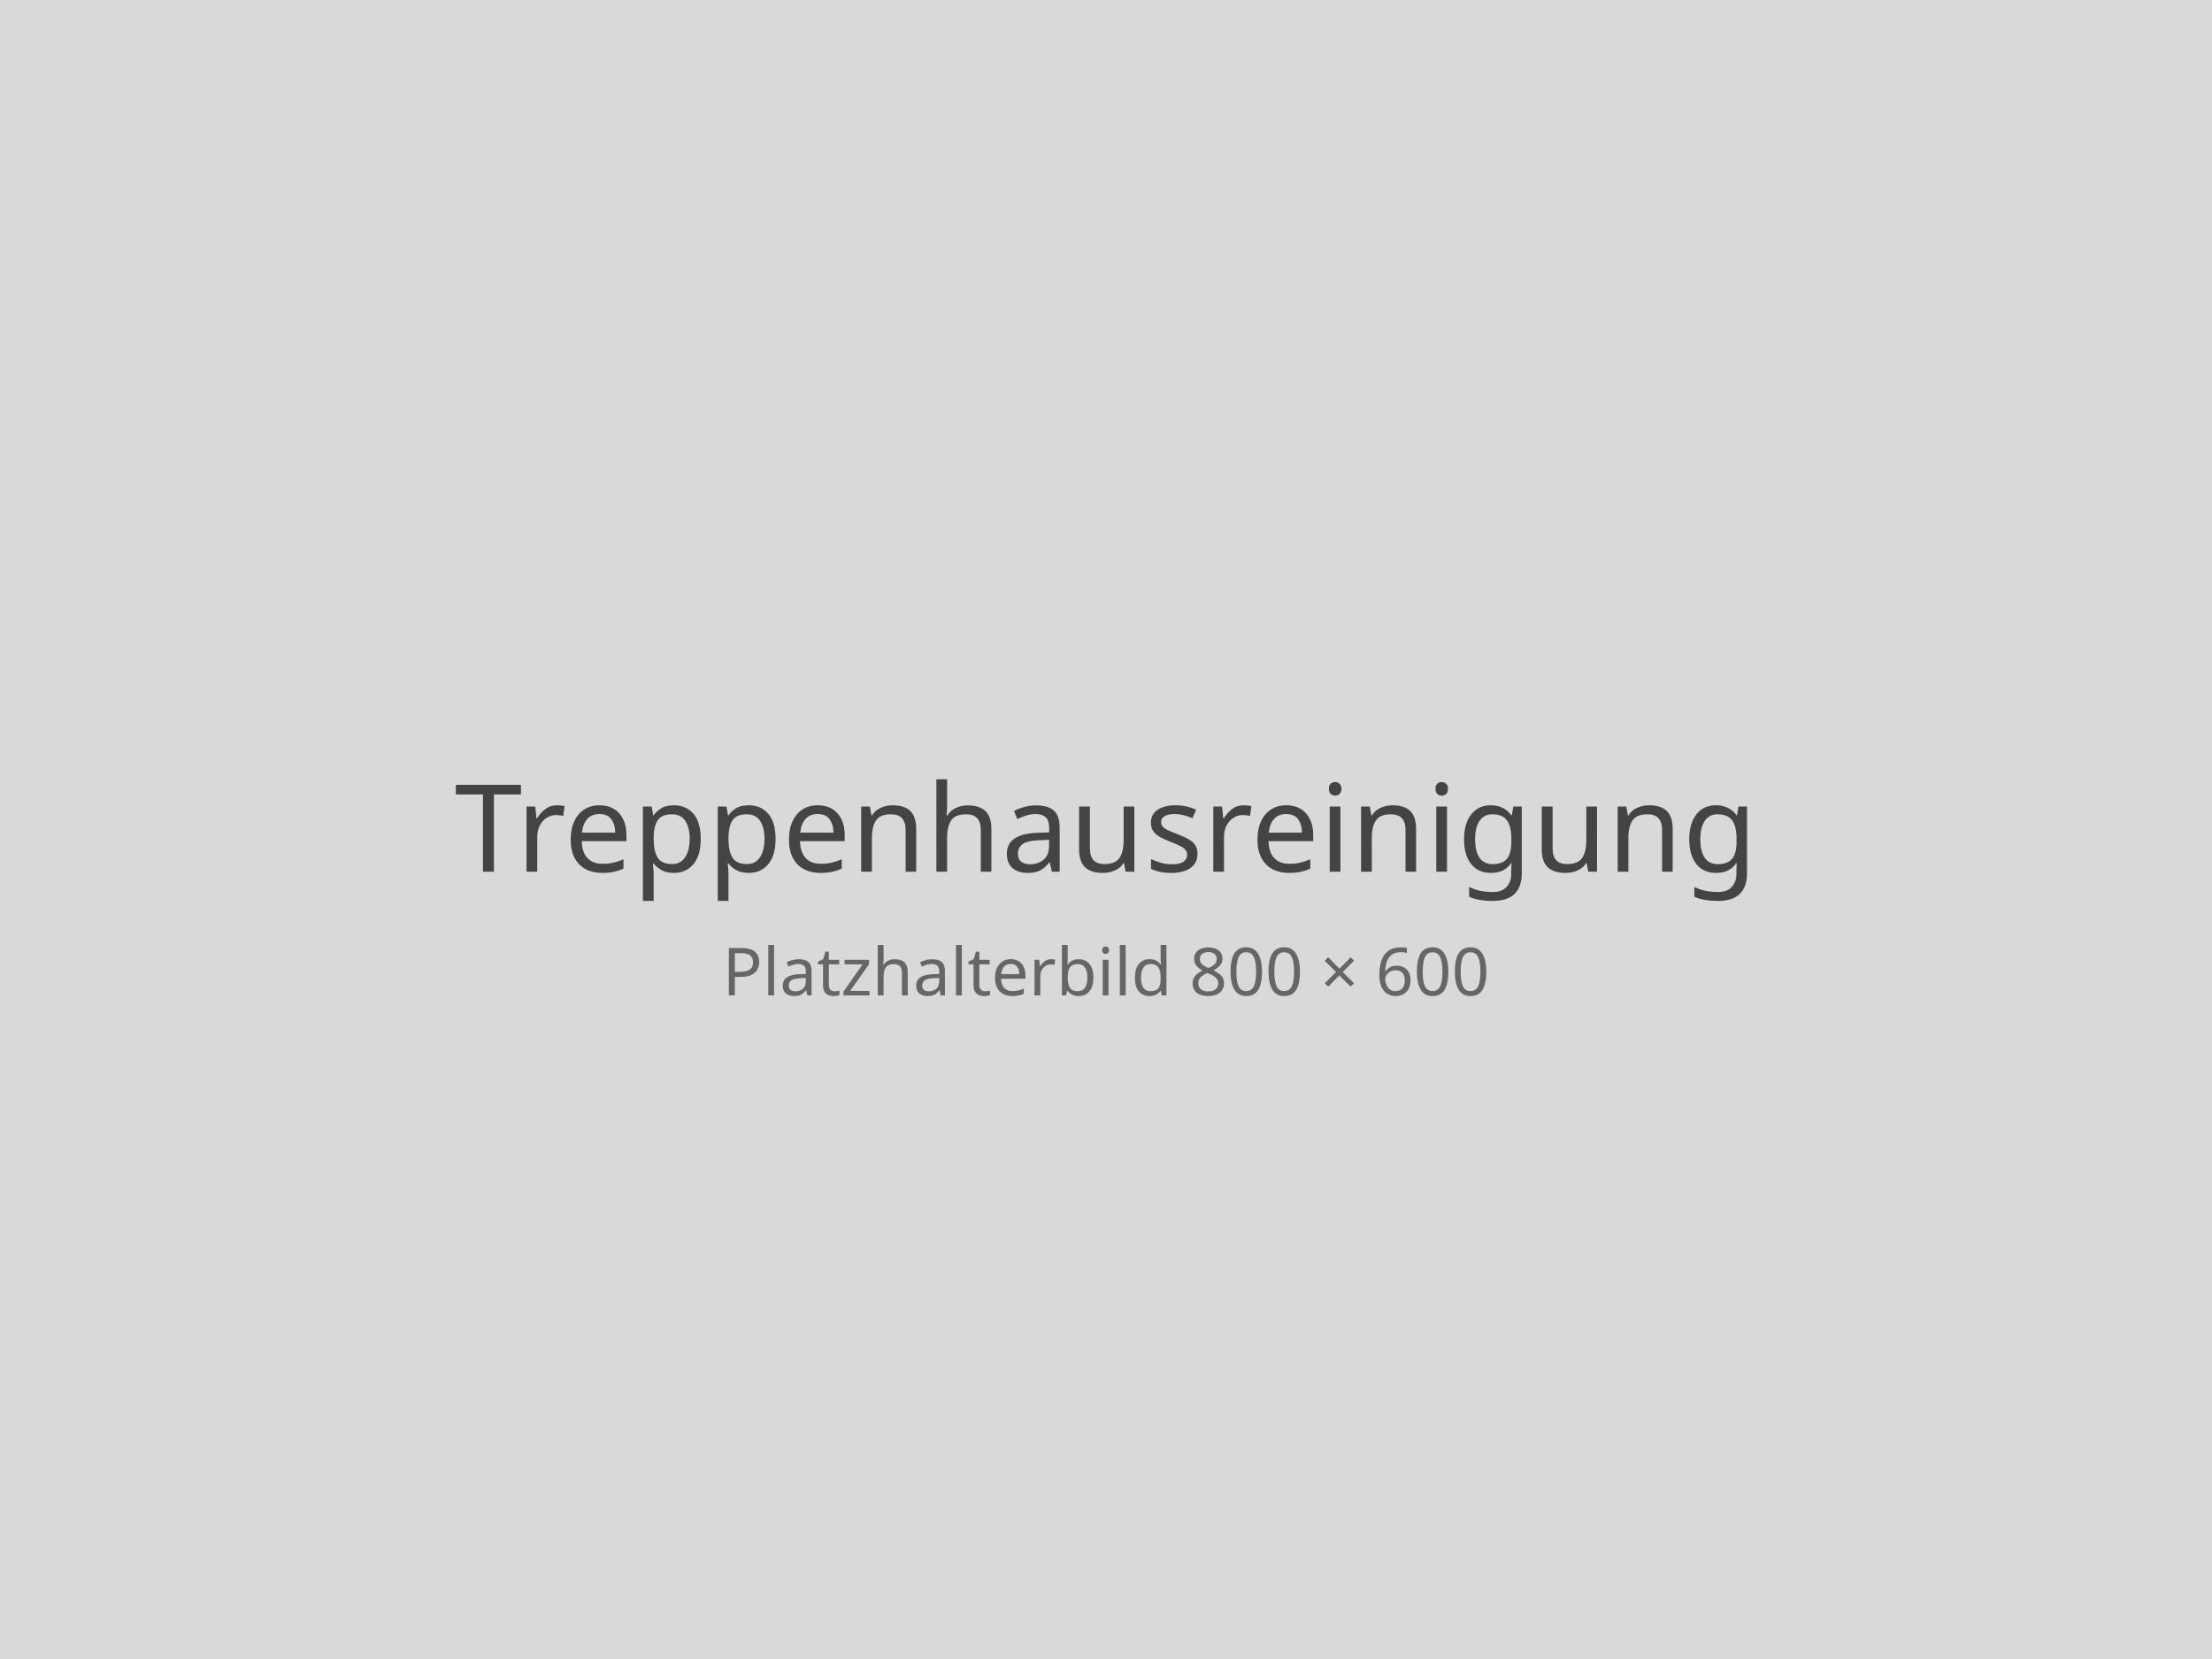
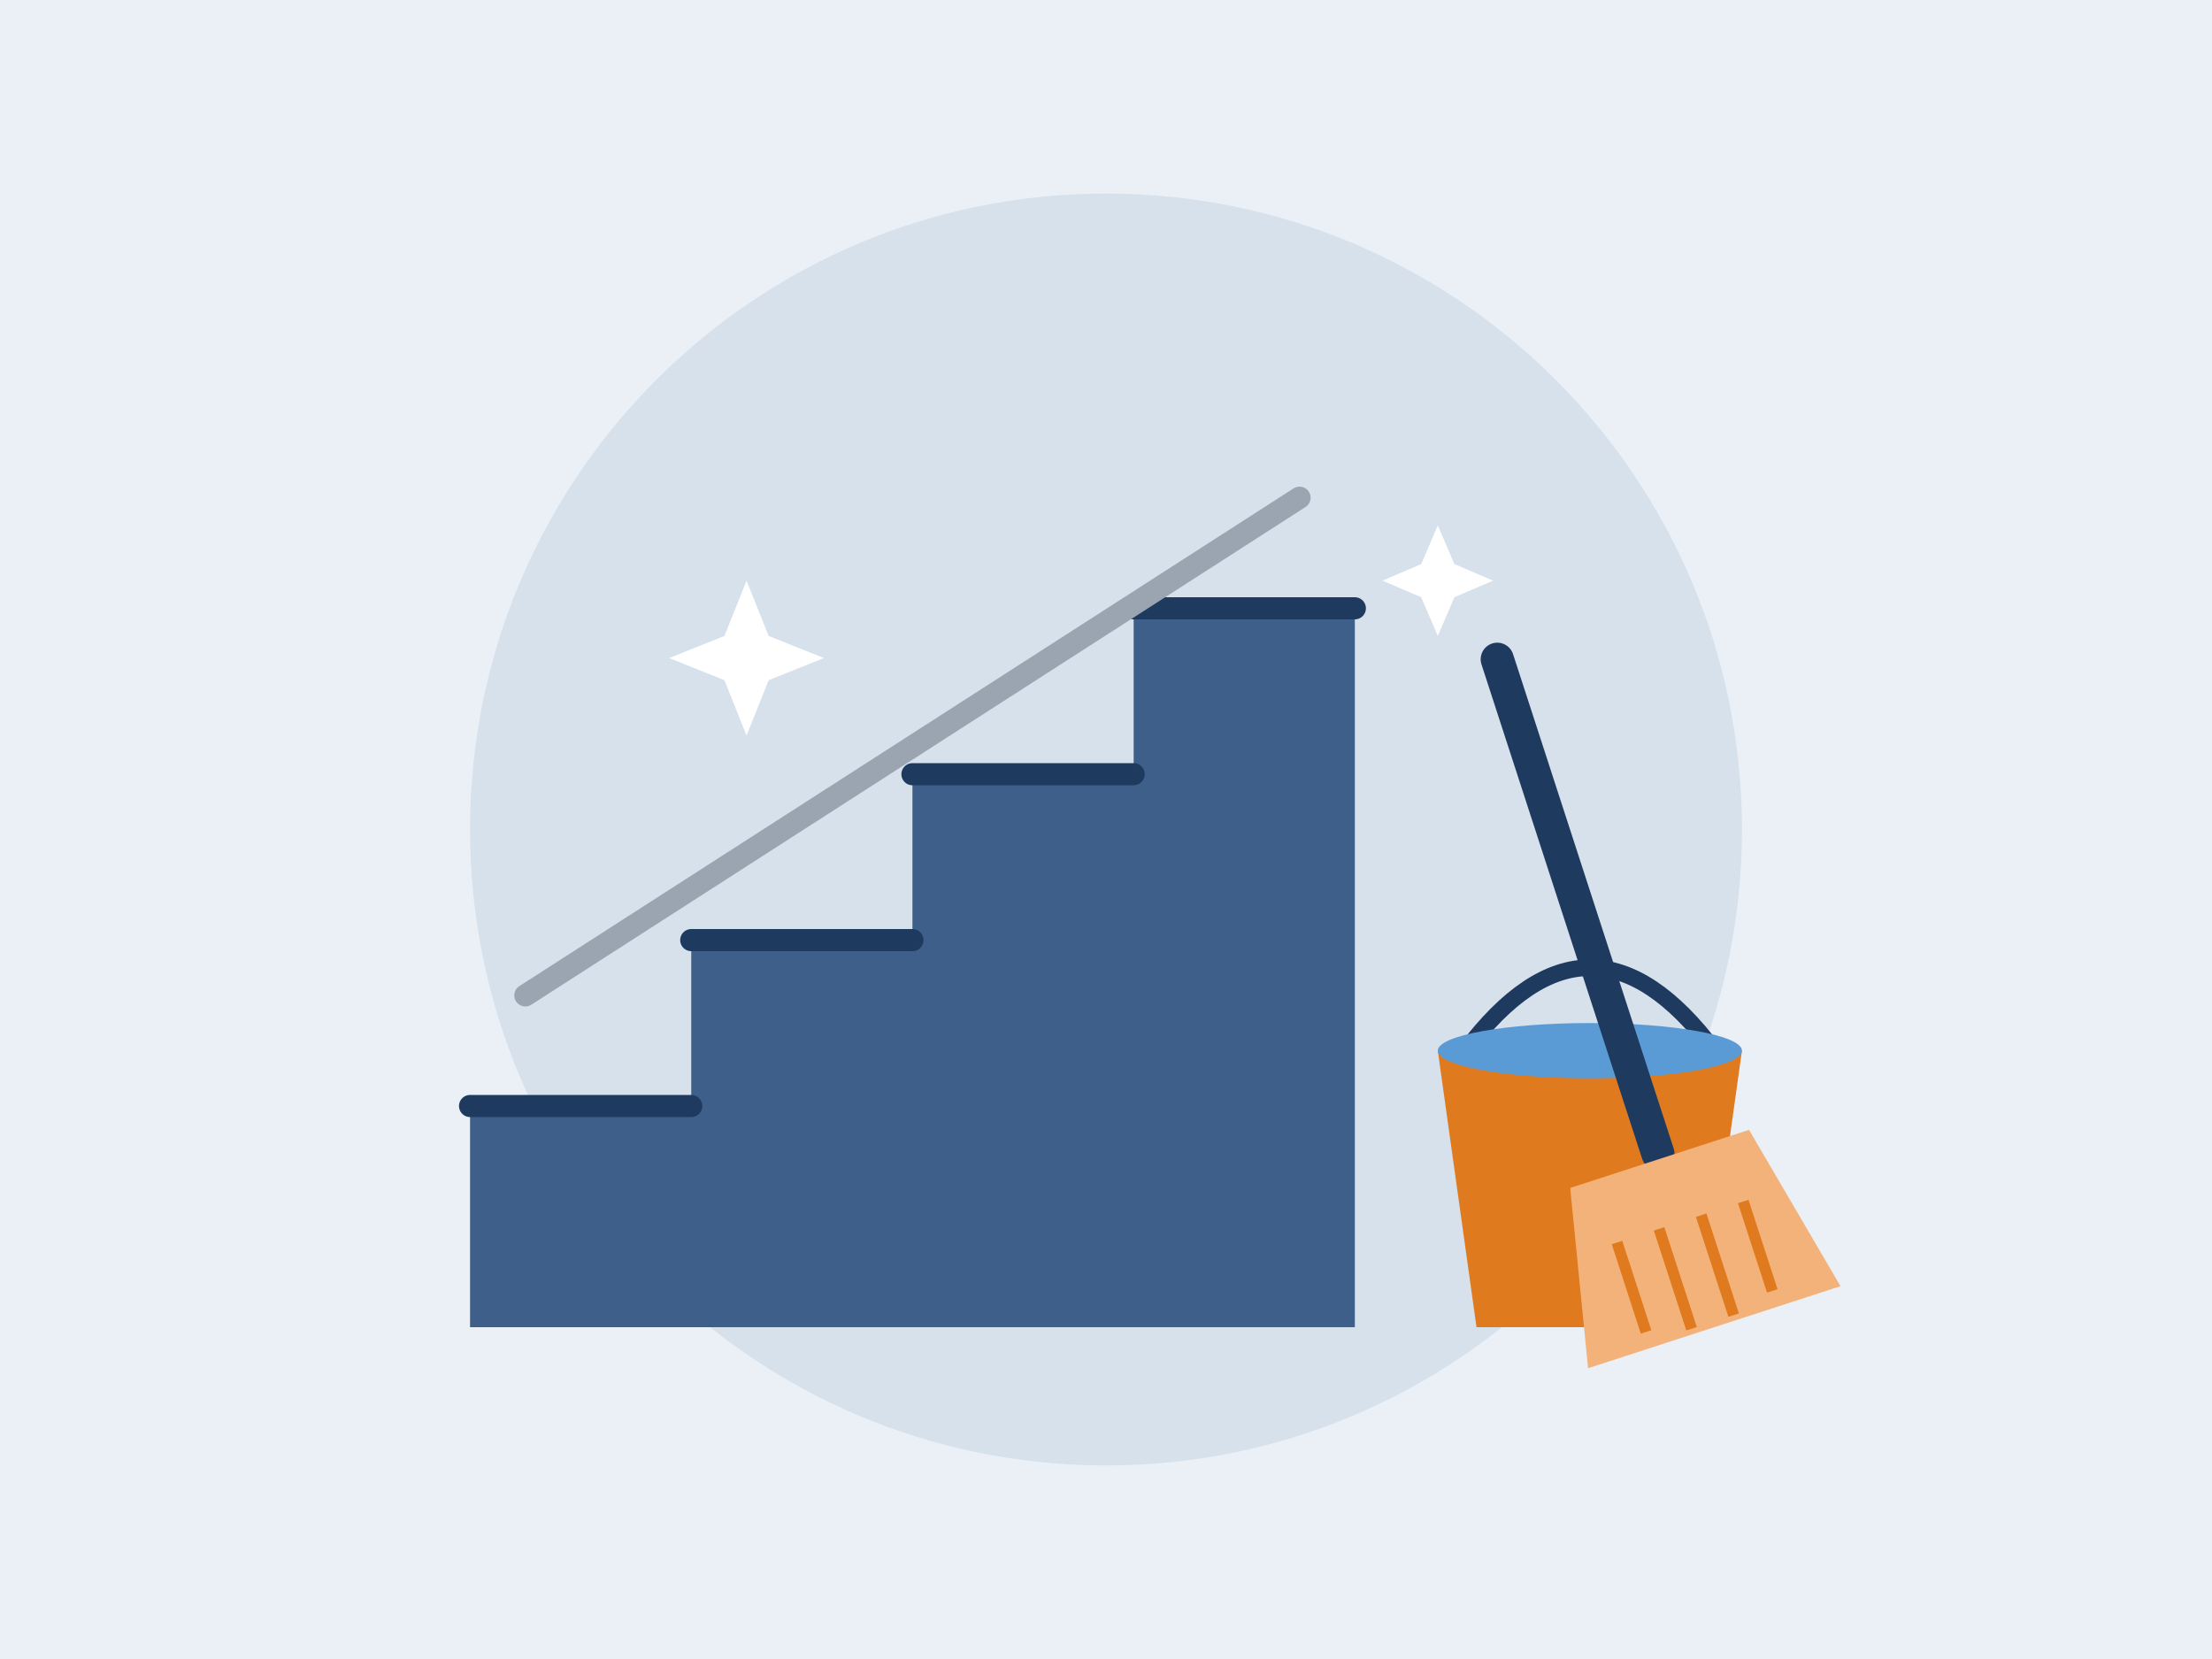
<svg xmlns="http://www.w3.org/2000/svg" width="800" height="600" viewBox="0 0 800 600">
-   <rect width="800" height="600" fill="#d9d9d9" />
-   <text x="400" y="300" font-family="system-ui, sans-serif" font-size="44" fill="#444" text-anchor="middle" dominant-baseline="middle">Treppenhausreinigung</text>
-   <text x="400" y="360" font-family="system-ui, sans-serif" font-size="24" fill="#666" text-anchor="middle">Platzhalterbild 800 × 600</text>
+   <rect width="800" height="600" fill="#eaf0f6" />
+   <circle cx="400" cy="300" r="230" fill="#d6e1ec" />
+   <path d="M170 480V400h80v-60h80v-60h80v-60h80v260z" fill="#3d5f8a" />
+   <path d="M170 400h80M250 340h80M330 280h80M410 220h80" stroke="#1f3a5f" stroke-width="8" stroke-linecap="round" />
+   <path d="M190 360L470 180" stroke="#9aa5b1" stroke-width="8" stroke-linecap="round" />
+   <path d="M520 380h110l-14 100h-82z" fill="#e07a1f" />
+   <path d="M530 380q45-60 90 0" fill="none" stroke="#1f3a5f" stroke-width="6" />
+   <ellipse cx="575" cy="380" rx="55" ry="10" fill="#5b9bd5" />
+   <g transform="translate(620 480) rotate(-18)">
+     <rect x="-6" y="-260" width="12" height="200" rx="6" fill="#1f3a5f" />
+     <path d="M-34 -64h68l14 64h-96z" fill="#f3b27a" />
+     <path d="M-24 -40v34M-8 -40v38M8 -40v38M24 -40v34" stroke="#e07a1f" stroke-width="4" />
+   </g>
+   <g fill="#ffffff">
+     <path d="M270 210l8 20 20 8-20 8-8 20-8-20-20-8 20-8z" />
+     <path d="M520 190l6 14 14 6-14 6-6 14-6-14-14-6 14-6z" />
+   </g>
</svg>
